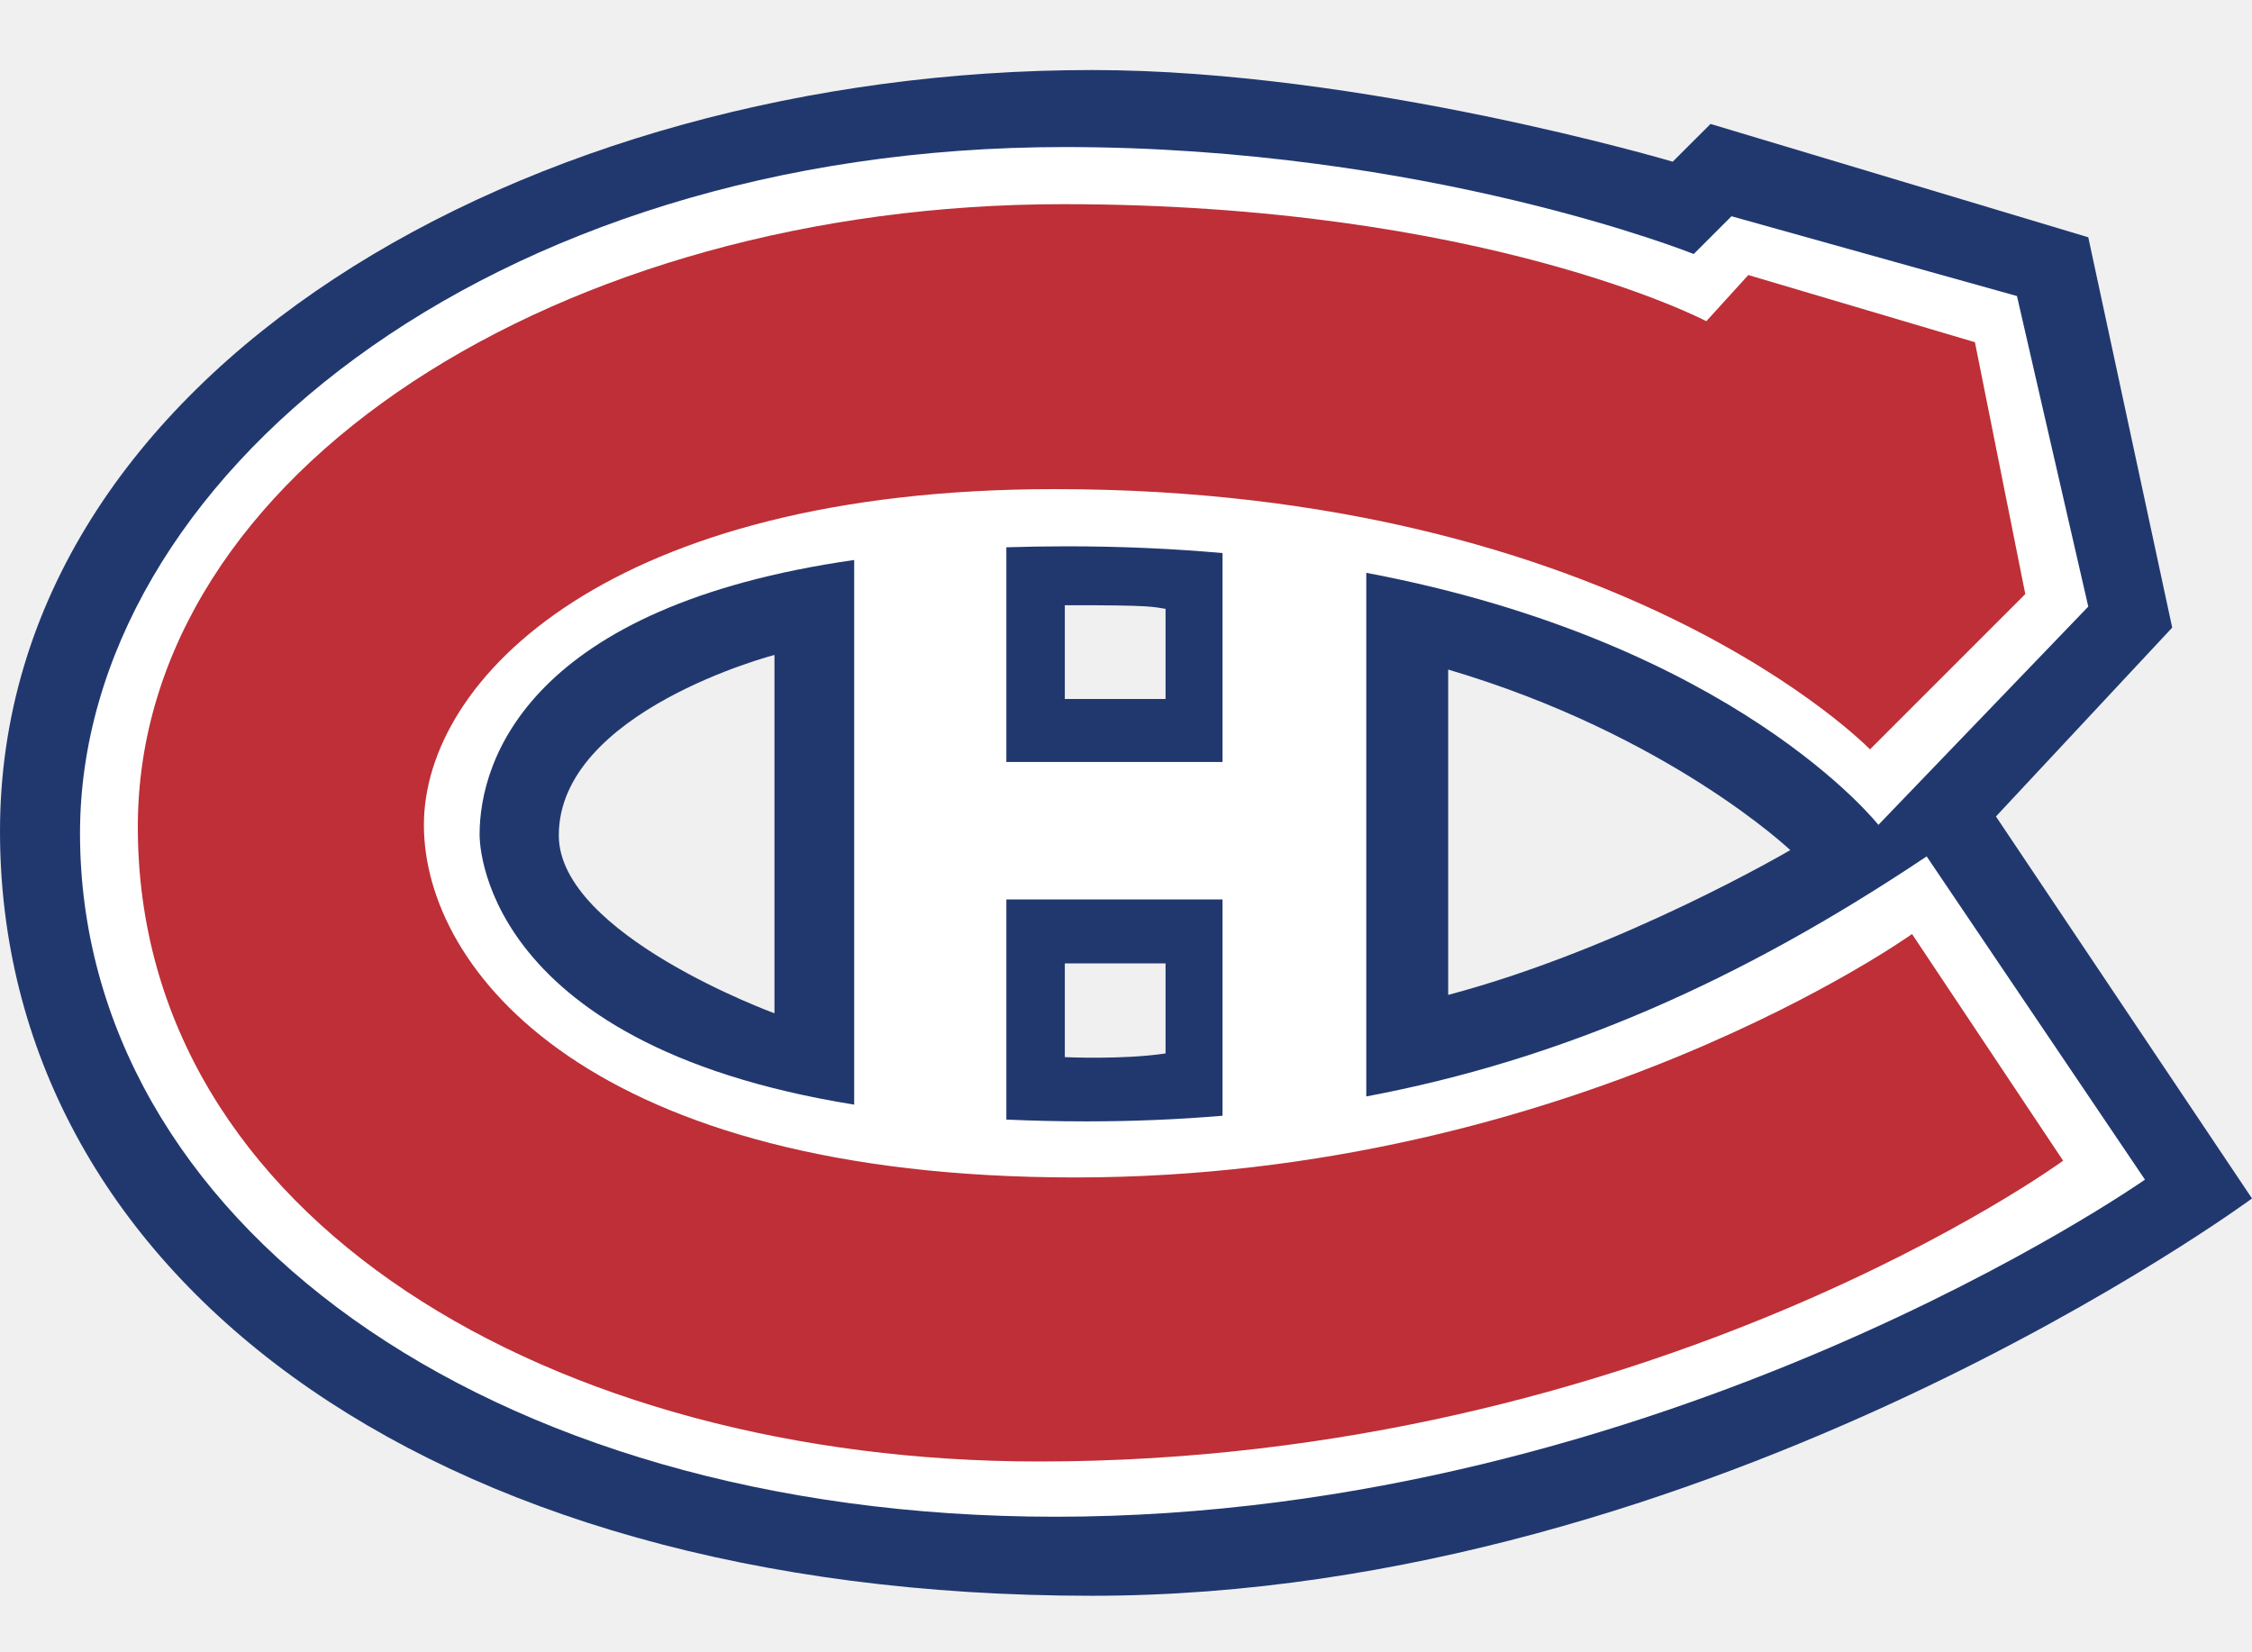
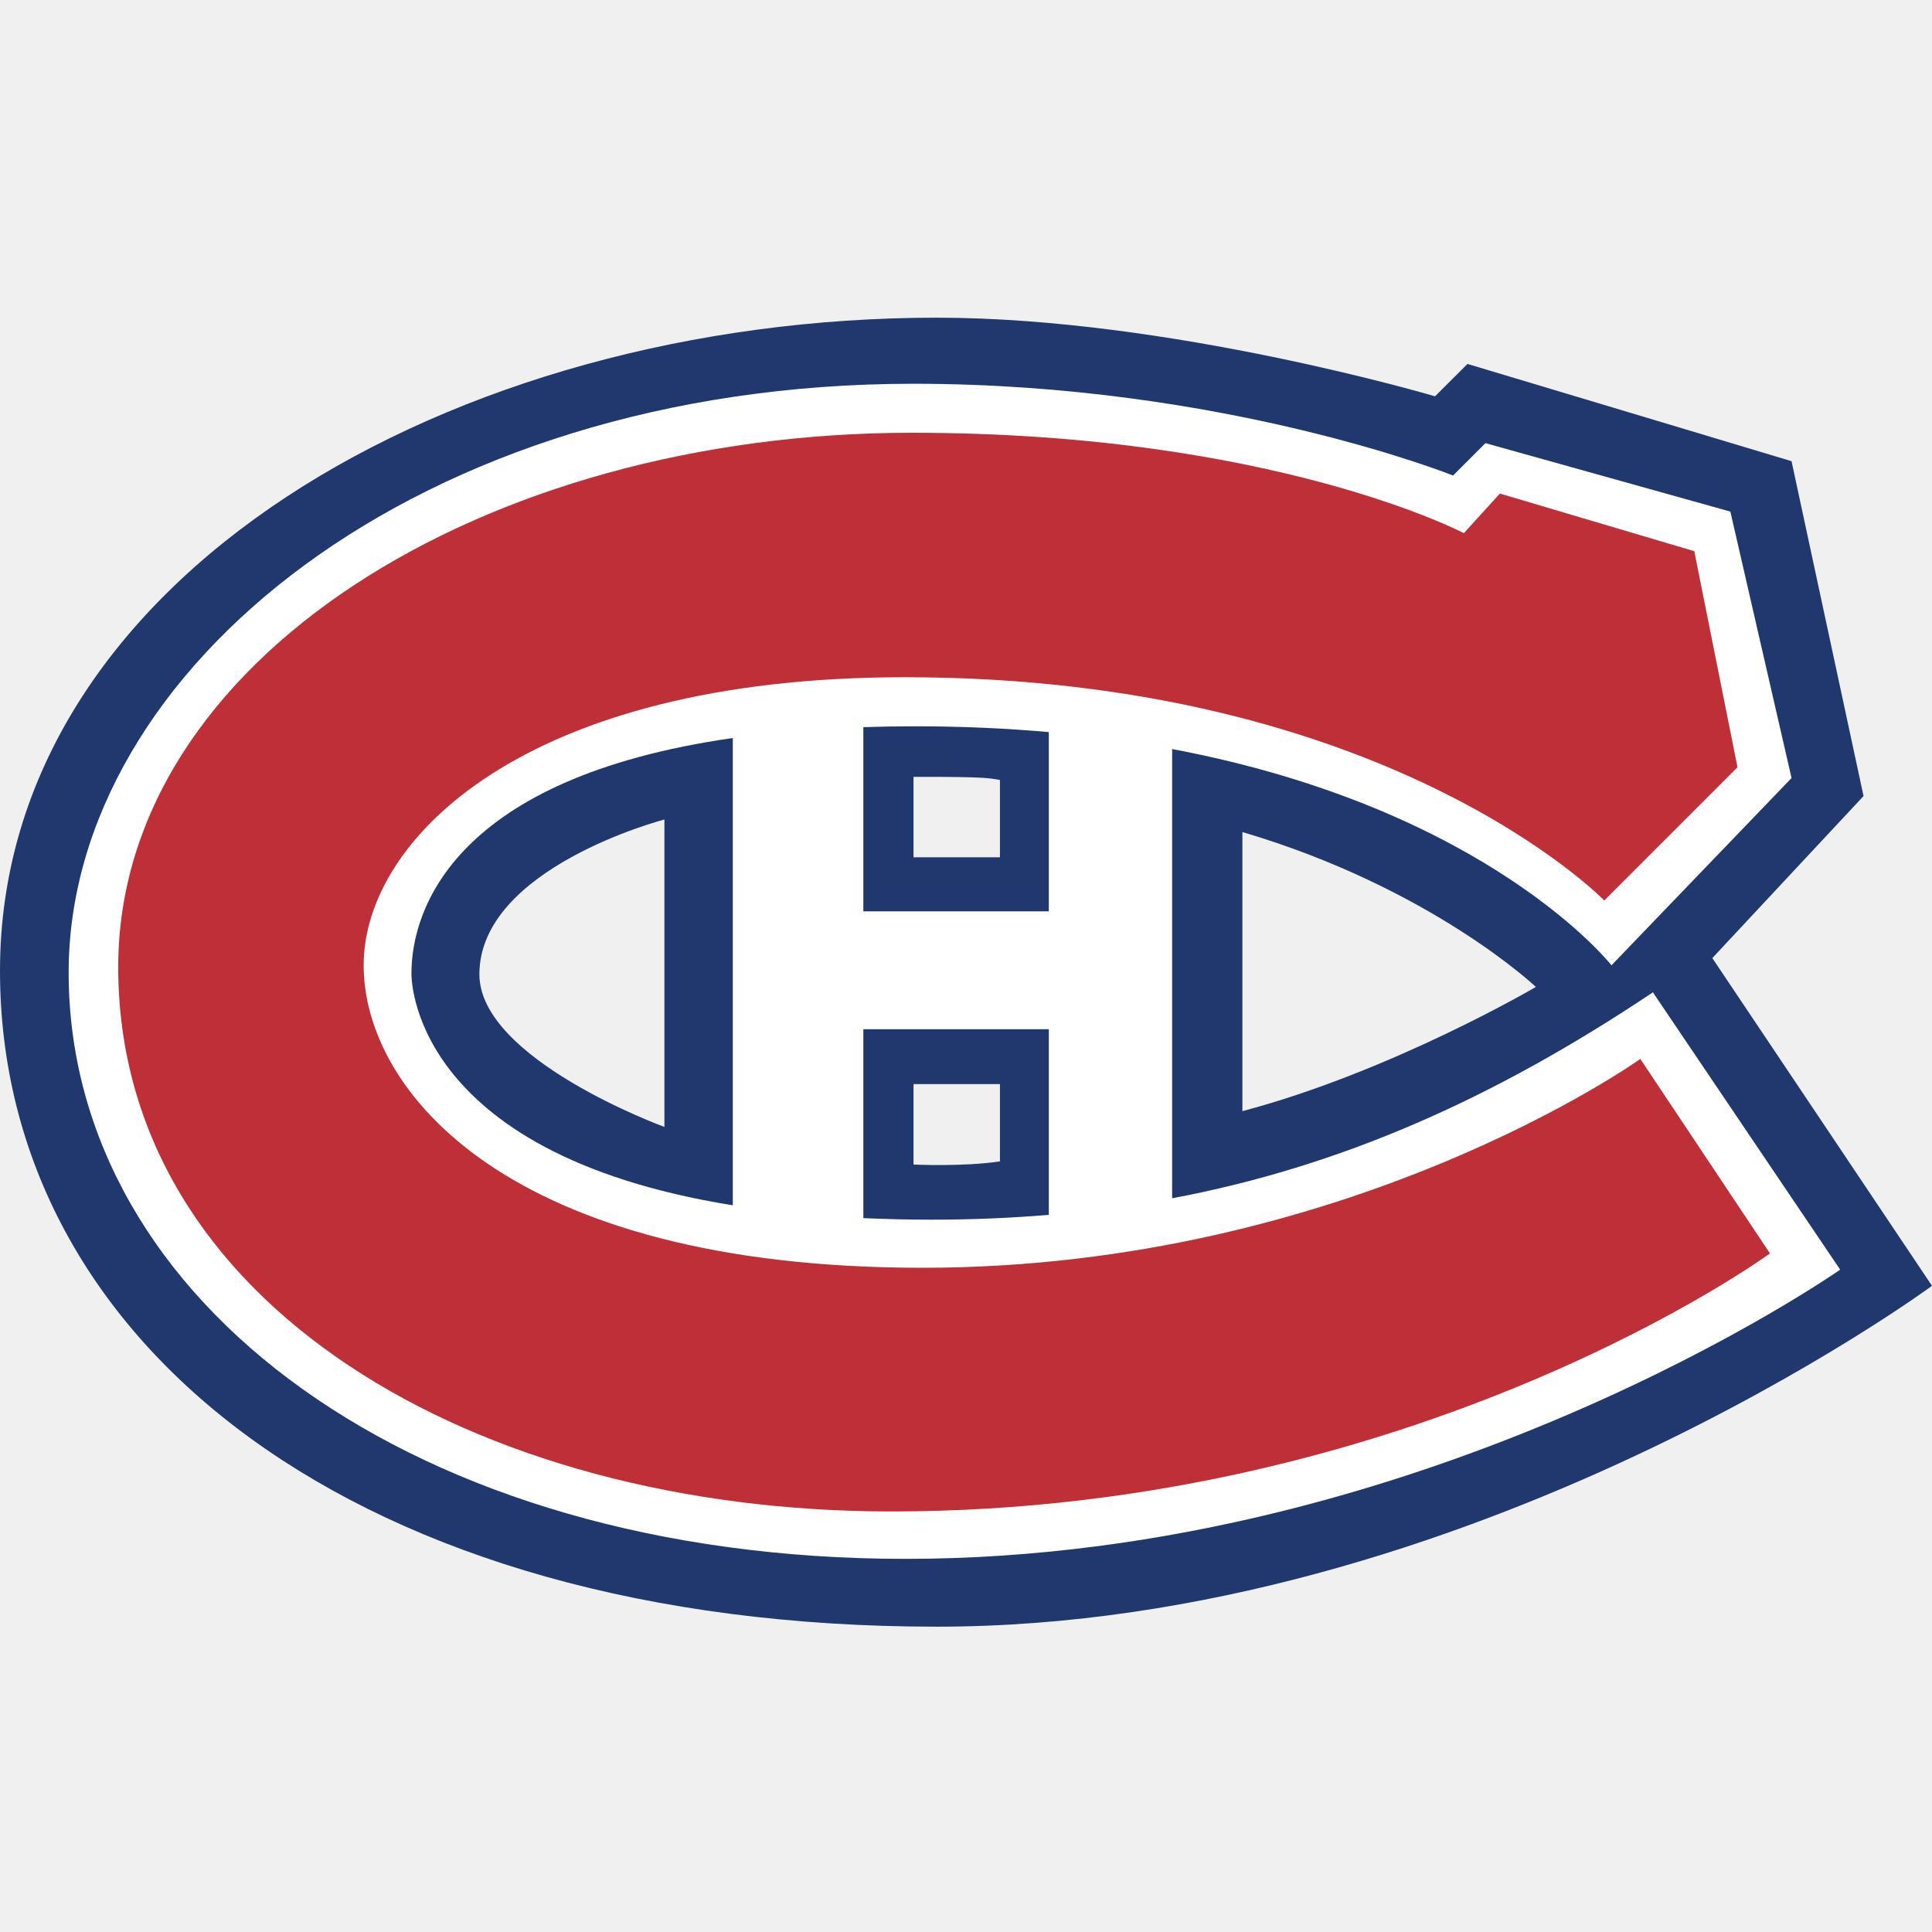
- <svg xmlns="http://www.w3.org/2000/svg" width="30px" height="22px" viewBox="0 0 30 22" version="1.1">
+ <svg xmlns="http://www.w3.org/2000/svg" width="30px" height="30px" viewBox="0 0 30 30" version="1.1">
  <defs />
  <g id="Page-1" stroke="none" stroke-width="1" fill="none" fill-rule="evenodd">
-     <g id="Artboard-Copy" transform="translate(0, -4)">
-       <g id="canadiens" transform="translate(0, 4.5)">
-         <g id="Page-1">
-           <g id="Artboard">
-             <g id="canadiens" transform="translate(0, 0.3)">
-               <g id="Group">
-                 <path d="M26.589,10.077 L28.937,7.561 L27.819,2.361 L22.787,0.851 L22.283,1.354 C22.283,1.354 18.164,0.133 14.548,0.133 C7.018,0.133 0,4.169 0,10.273 C0,16.079 5.558,20.459 14.548,20.459 C22.824,20.459 30,15.166 30,15.166 L26.589,10.077 L26.589,10.077 L26.589,10.077 Z M10.317,12.699 C10.317,12.699 7.444,11.65 7.444,10.329 C7.444,8.673 10.317,7.925 10.317,7.925 L10.317,12.699 L10.317,12.699 L10.317,12.699 Z M15.527,13.234 C14.949,13.32 14.185,13.283 14.185,13.283 L14.185,12.034 L15.527,12.034 L15.527,13.234 L15.527,13.234 L15.527,13.234 Z M15.527,8.512 L14.185,8.512 L14.185,7.263 C15.382,7.26 15.36,7.287 15.527,7.311 L15.527,8.512 L15.527,8.512 L15.527,8.512 Z M19.292,12.454 L19.292,8.12 C22.227,8.987 23.849,10.525 23.849,10.525 C23.849,10.525 21.612,11.839 19.292,12.454 L19.292,12.454 L19.292,12.454 Z" id="Shape" fill="#21386F" />
-                 <path d="M25.666,10.609 C23.172,12.278 20.797,13.318 18.201,13.807 L18.201,6.831 C23.118,7.759 25.023,10.189 25.023,10.189 L27.819,7.281 L26.869,3.144 L23.066,2.081 L22.563,2.584 C22.563,2.584 19.012,1.159 14.182,1.159 C6.487,1.159 1.066,5.604 1.066,10.301 C1.066,15.418 6.431,19.406 14.059,19.406 C22.172,19.406 28.574,14.915 28.574,14.915 L25.666,10.609 L25.666,10.609 L25.666,10.609 Z M14.21,6.478 C14.945,6.478 15.636,6.51 16.286,6.568 L16.286,9.351 L13.406,9.351 L13.406,6.491 C13.665,6.483 13.932,6.478 14.21,6.478 L14.21,6.478 L14.21,6.478 Z M6.389,10.315 C6.389,9.314 7.063,7.278 11.379,6.66 L11.379,13.916 C6.308,13.1 6.389,10.315 6.389,10.315 L6.389,10.315 L6.389,10.315 Z M13.406,14.115 L13.406,11.182 L16.286,11.182 L16.286,14.064 C15.695,14.114 15.091,14.139 14.469,14.139 C14.098,14.139 13.744,14.13 13.406,14.115 L13.406,14.115 L13.406,14.115 Z" id="Shape" fill="#FFFFFF" />
-                 <path d="M22.731,3.479 L23.29,2.864 L26.309,3.759 L26.98,7.114 L24.911,9.183 C24.911,9.183 21.556,5.716 14.049,5.716 C8.136,5.716 5.647,8.239 5.647,10.189 C5.647,12.139 7.884,14.886 14.324,14.886 C20.941,14.886 25.471,11.643 25.471,11.643 L27.484,14.663 C27.484,14.663 22.004,18.67 13.84,18.67 C7.381,18.67 1.836,15.446 1.836,10.217 C1.836,5.464 7.493,1.92 14.161,1.92 C19.767,1.92 22.731,3.479 22.731,3.479 L22.731,3.479 L22.731,3.479 Z" id="Shape" fill="#BE2F37" />
+     <g id="canadiens">
+       <g transform="translate(0, 4)" id="Page-1">
+         <g>
+           <g id="Artboard-Copy">
+             <g id="canadiens" transform="translate(0, 0.5)">
+               <g id="Page-1">
+                 <g id="Artboard">
+                   <g id="canadiens" transform="translate(0, 0.3)">
+                     <g id="Group">
+                       <path d="M26.589,10.077 L28.937,7.561 L27.819,2.361 L22.787,0.851 L22.283,1.354 C22.283,1.354 18.164,0.133 14.548,0.133 C7.018,0.133 0,4.169 0,10.273 C0,16.079 5.558,20.459 14.548,20.459 C22.824,20.459 30,15.166 30,15.166 L26.589,10.077 L26.589,10.077 L26.589,10.077 Z M10.317,12.699 C10.317,12.699 7.444,11.65 7.444,10.329 C7.444,8.673 10.317,7.925 10.317,7.925 L10.317,12.699 L10.317,12.699 L10.317,12.699 Z M15.527,13.234 C14.949,13.32 14.185,13.283 14.185,13.283 L14.185,12.034 L15.527,12.034 L15.527,13.234 L15.527,13.234 L15.527,13.234 Z M15.527,8.512 L14.185,8.512 L14.185,7.263 C15.382,7.26 15.36,7.287 15.527,7.311 L15.527,8.512 L15.527,8.512 L15.527,8.512 Z M19.292,12.454 L19.292,8.12 C22.227,8.987 23.849,10.525 23.849,10.525 C23.849,10.525 21.612,11.839 19.292,12.454 L19.292,12.454 L19.292,12.454 Z" id="Shape" fill="#21386F" />
+                       <path d="M25.666,10.609 C23.172,12.278 20.797,13.318 18.201,13.807 L18.201,6.831 C23.118,7.759 25.023,10.189 25.023,10.189 L27.819,7.281 L26.869,3.144 L23.066,2.081 L22.563,2.584 C22.563,2.584 19.012,1.159 14.182,1.159 C6.487,1.159 1.066,5.604 1.066,10.301 C1.066,15.418 6.431,19.406 14.059,19.406 C22.172,19.406 28.574,14.915 28.574,14.915 L25.666,10.609 L25.666,10.609 L25.666,10.609 Z M14.21,6.478 C14.945,6.478 15.636,6.51 16.286,6.568 L16.286,9.351 L13.406,9.351 L13.406,6.491 C13.665,6.483 13.932,6.478 14.21,6.478 L14.21,6.478 L14.21,6.478 Z M6.389,10.315 C6.389,9.314 7.063,7.278 11.379,6.66 L11.379,13.916 C6.308,13.1 6.389,10.315 6.389,10.315 L6.389,10.315 L6.389,10.315 Z M13.406,14.115 L13.406,11.182 L16.286,11.182 L16.286,14.064 C15.695,14.114 15.091,14.139 14.469,14.139 C14.098,14.139 13.744,14.13 13.406,14.115 L13.406,14.115 L13.406,14.115 Z" id="Shape" fill="#FFFFFF" />
+                       <path d="M22.731,3.479 L23.29,2.864 L26.309,3.759 L26.98,7.114 L24.911,9.183 C24.911,9.183 21.556,5.716 14.049,5.716 C8.136,5.716 5.647,8.239 5.647,10.189 C5.647,12.139 7.884,14.886 14.324,14.886 C20.941,14.886 25.471,11.643 25.471,11.643 L27.484,14.663 C27.484,14.663 22.004,18.67 13.84,18.67 C7.381,18.67 1.836,15.446 1.836,10.217 C1.836,5.464 7.493,1.92 14.161,1.92 C19.767,1.92 22.731,3.479 22.731,3.479 L22.731,3.479 L22.731,3.479 Z" id="Shape" fill="#BE2F37" />
+                     </g>
+                   </g>
+                 </g>
              </g>
            </g>
          </g>
        </g>
      </g>
    </g>
  </g>
</svg>
